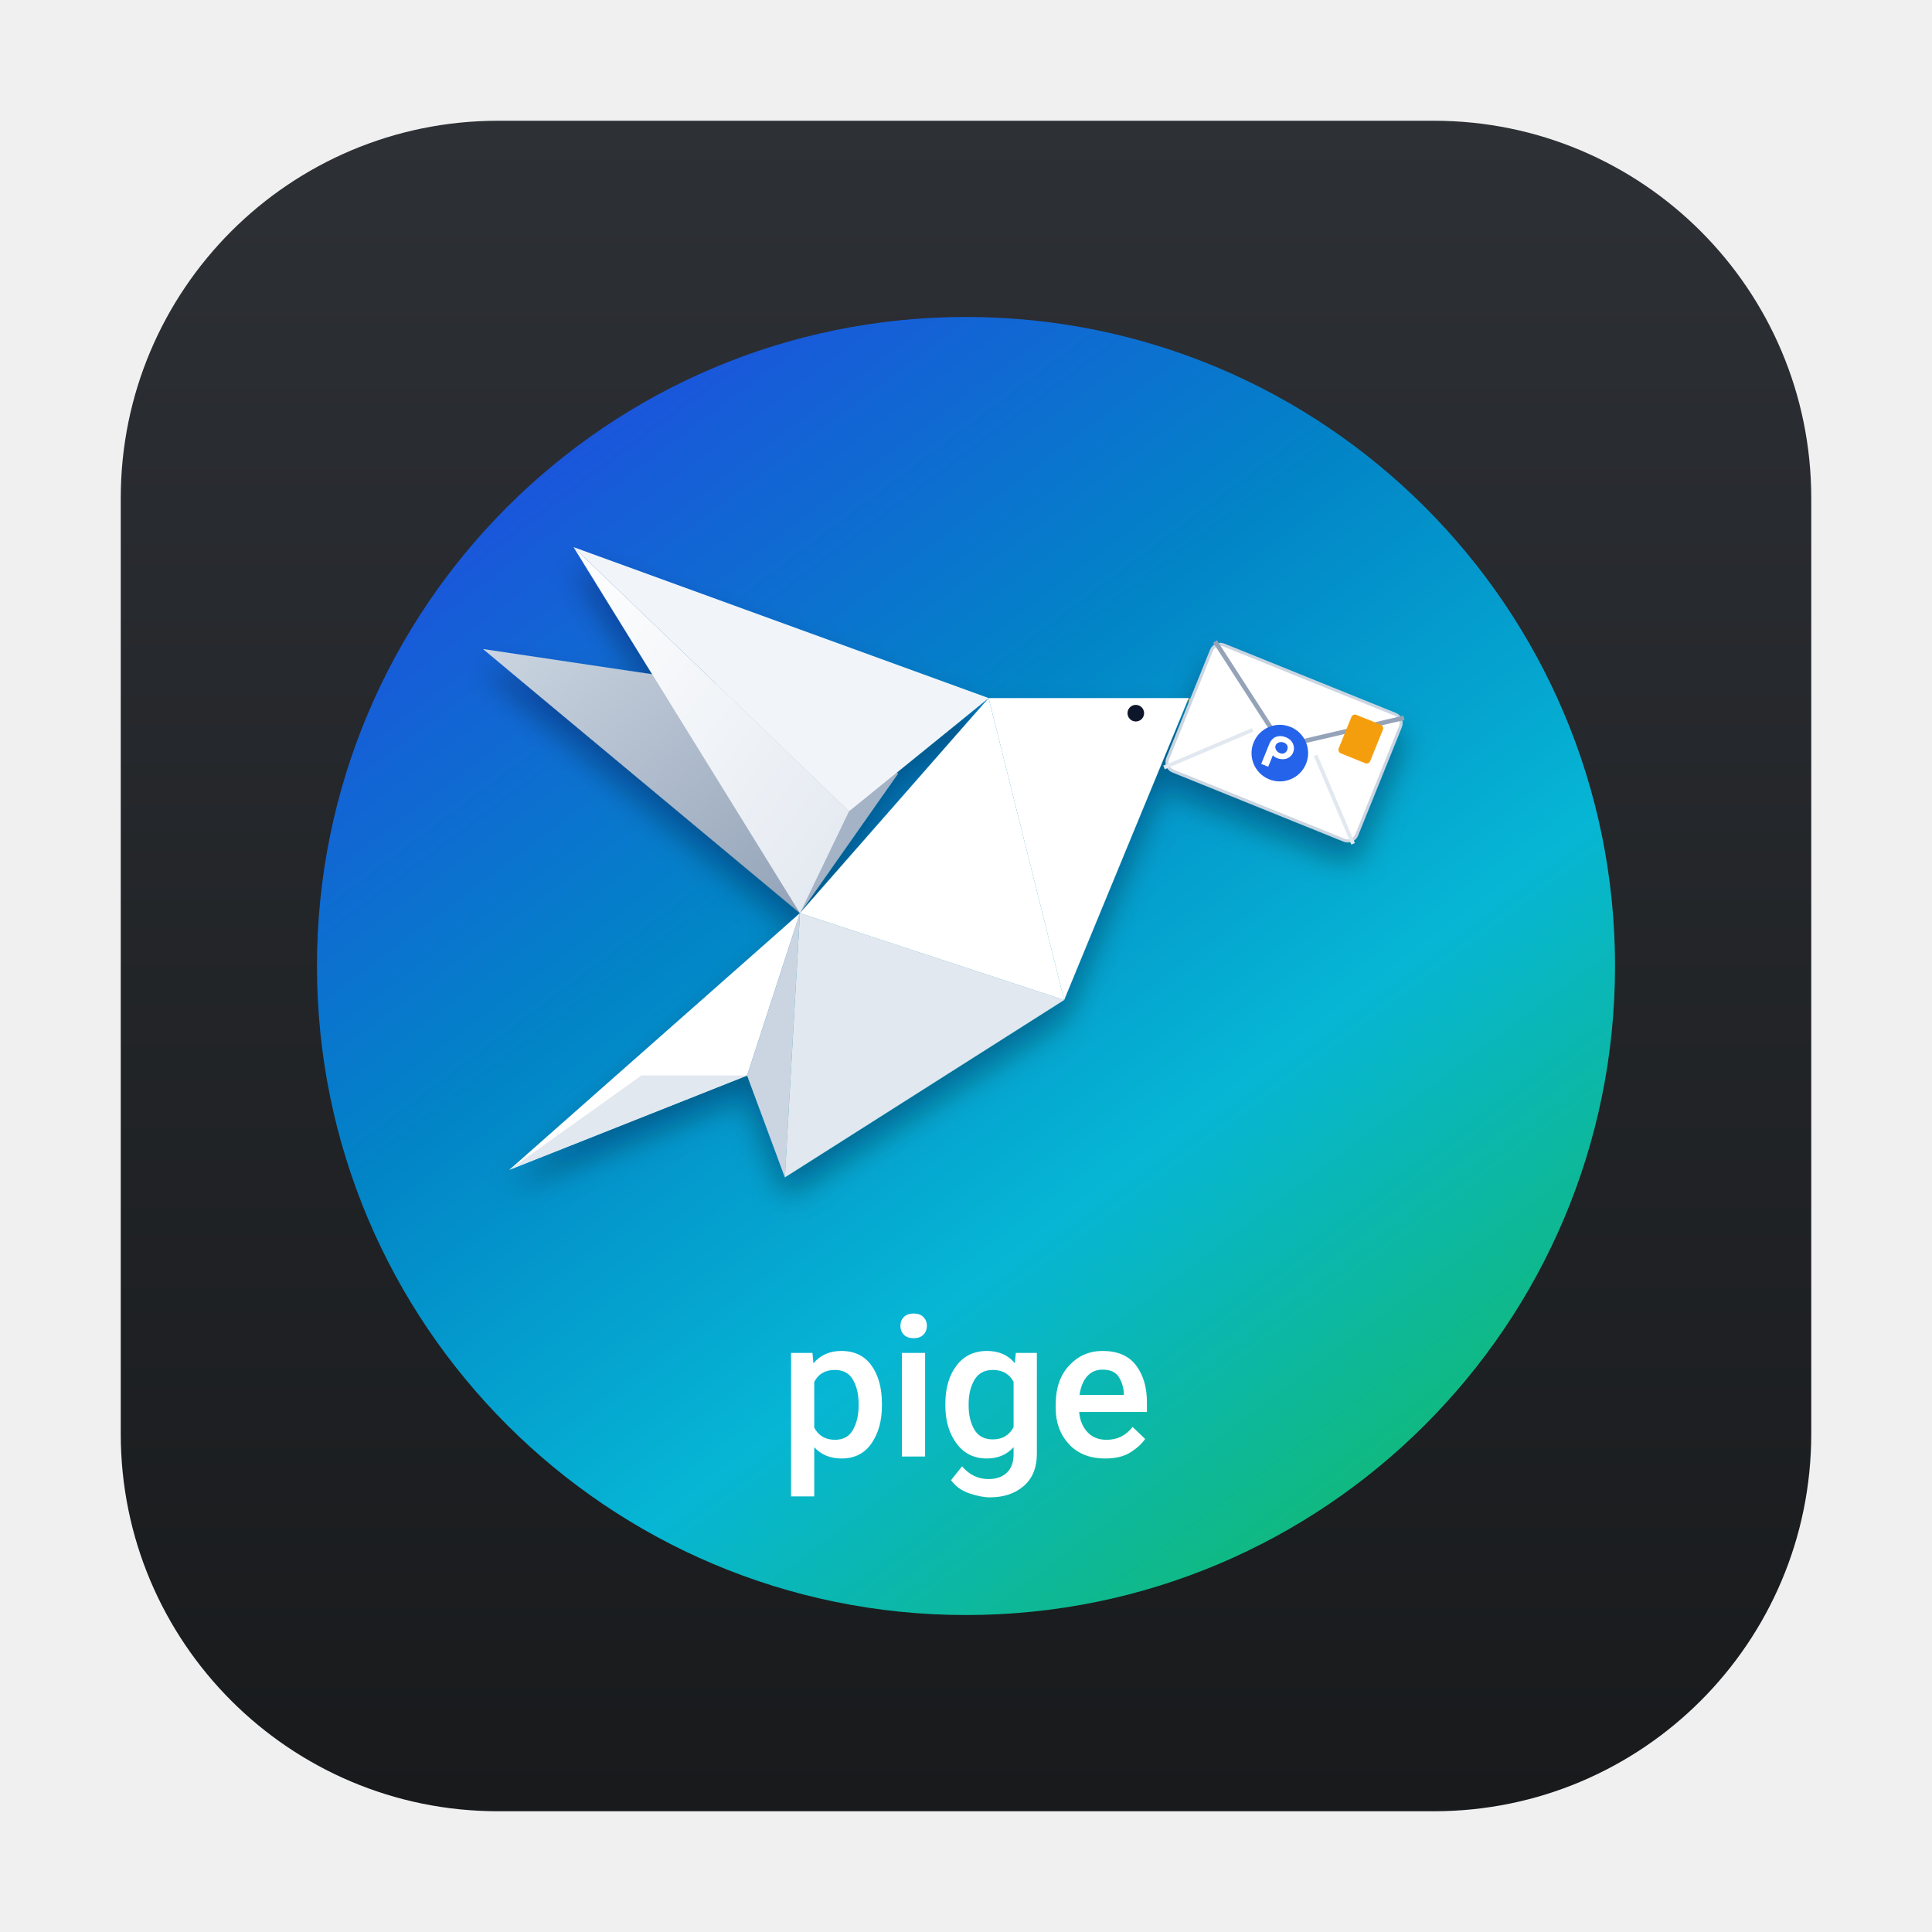
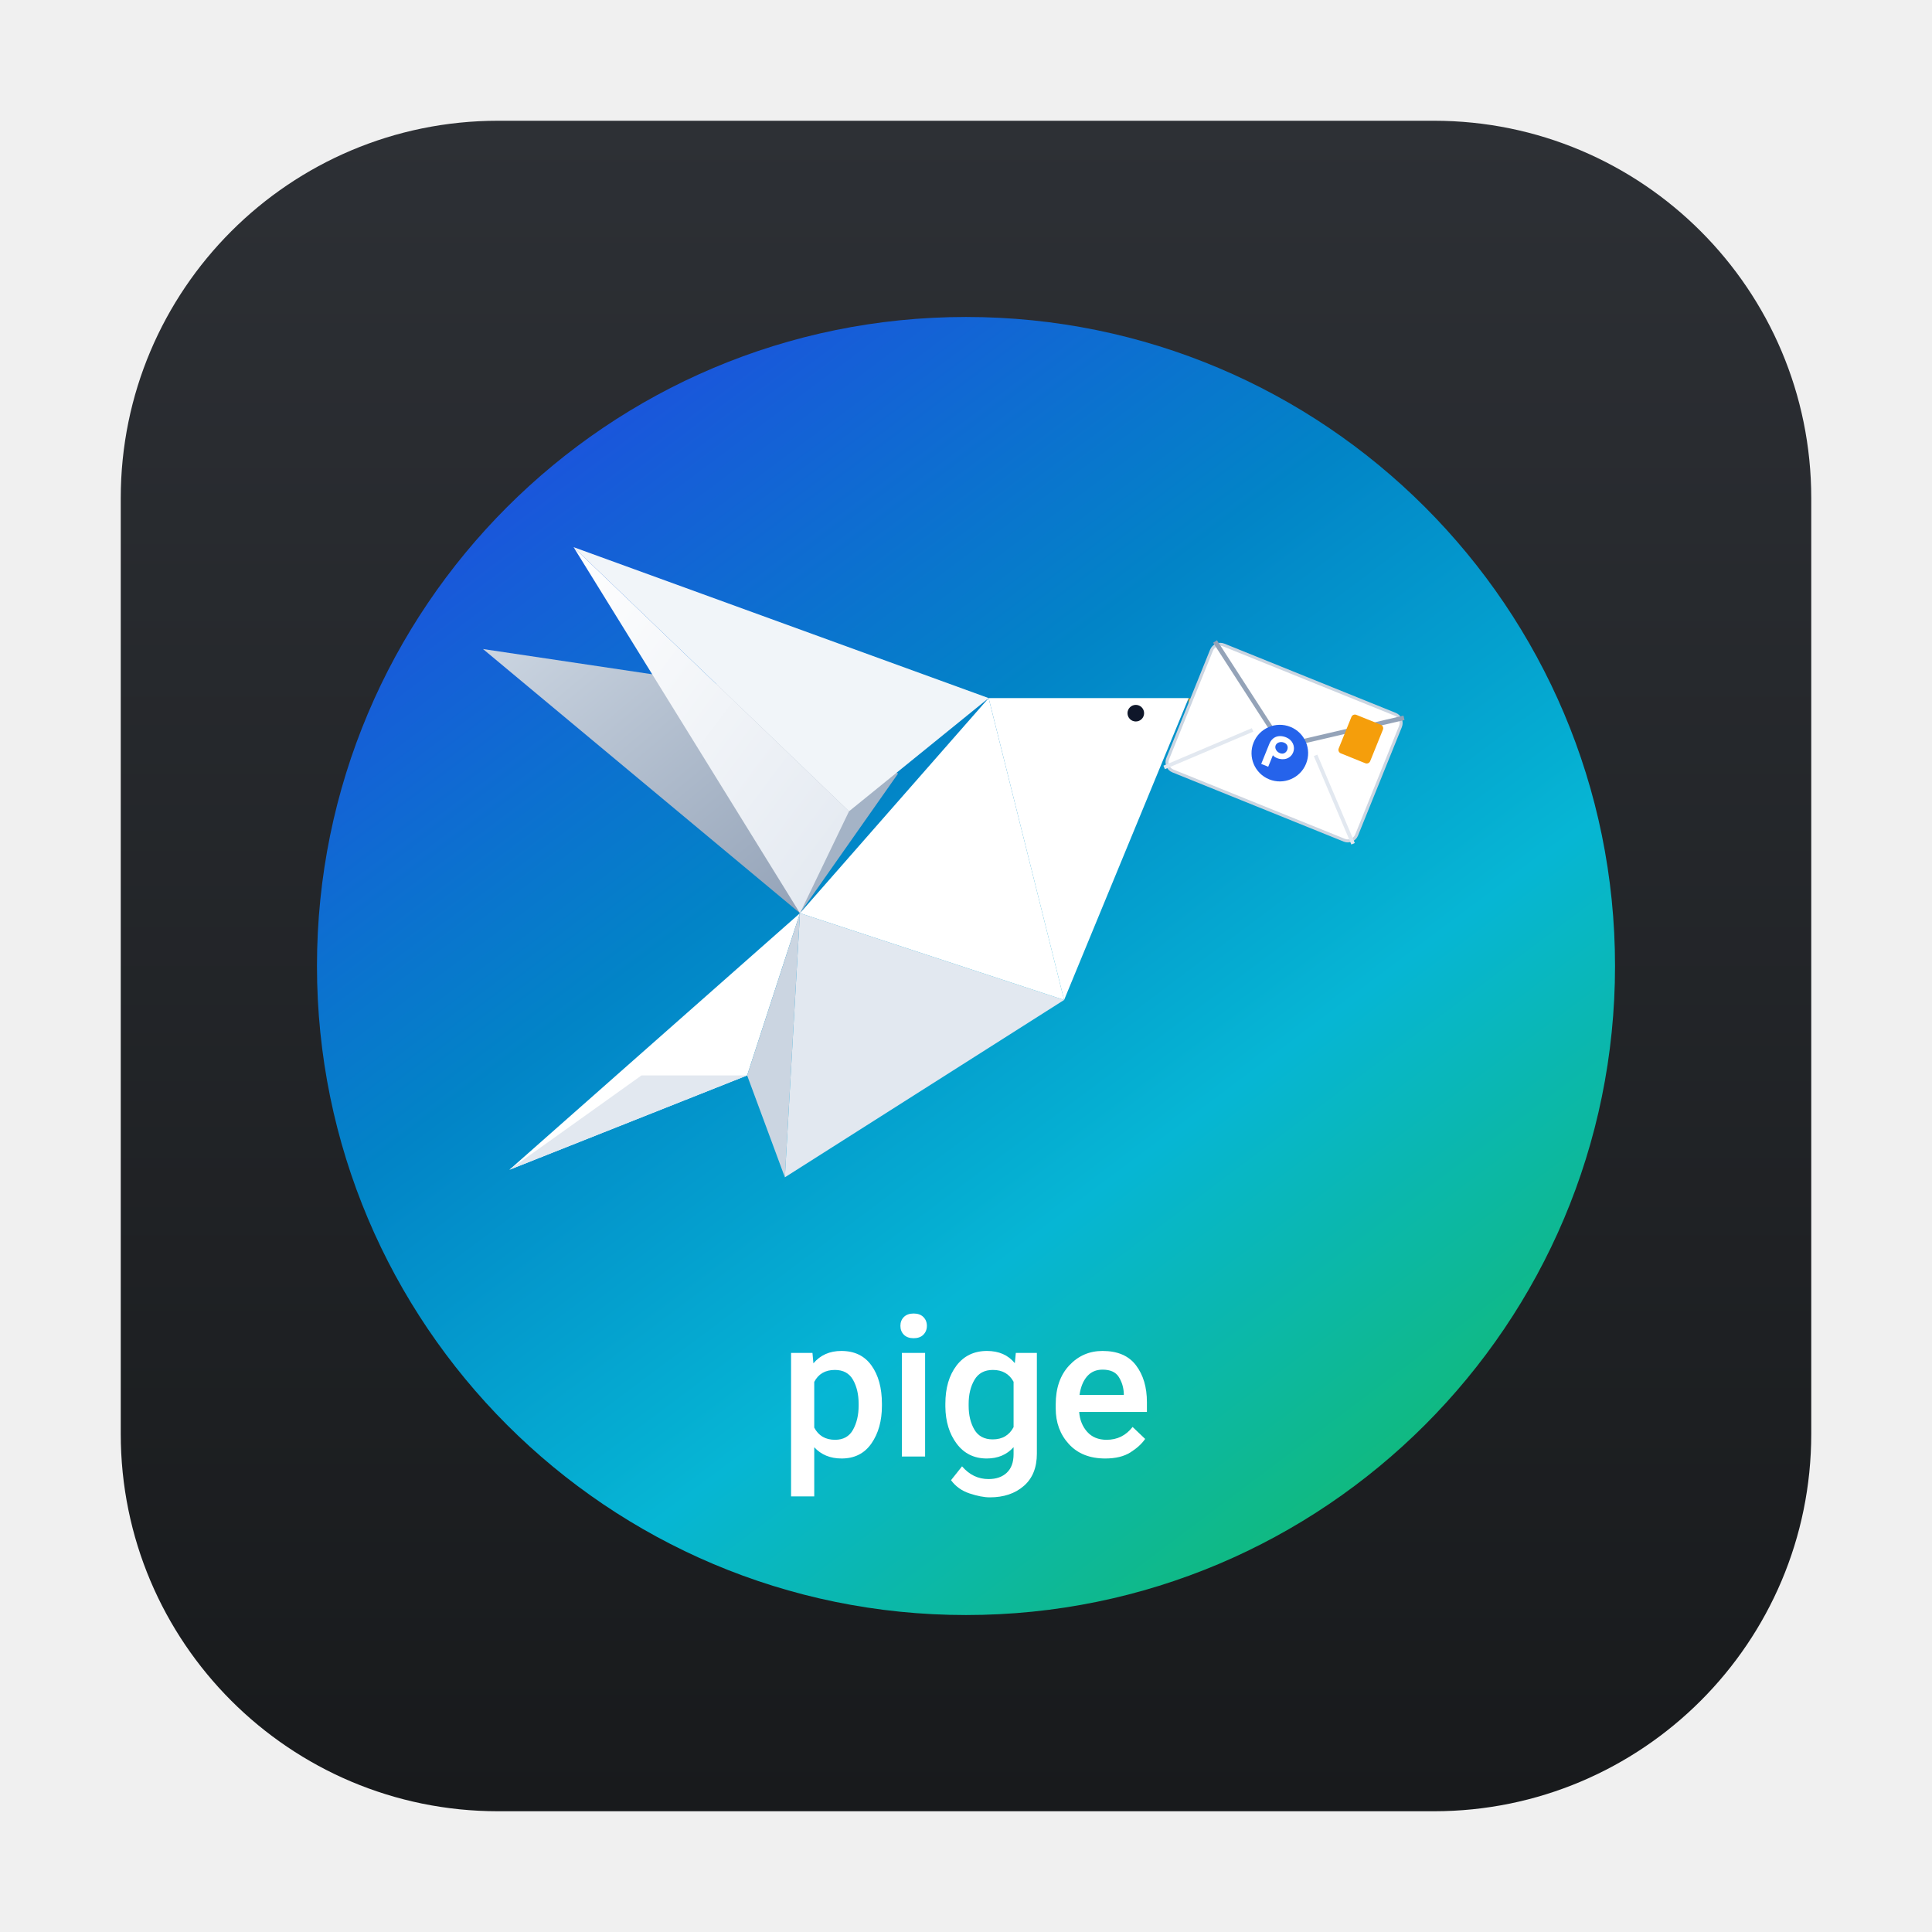
<svg xmlns="http://www.w3.org/2000/svg" viewBox="0 0 512 512" width="100%" height="100%">
  <defs>
    <linearGradient id="bgGrad" x1="0%" y1="0%" x2="0%" y2="100%">
      <stop offset="0%" stop-color="#2D3035" />
      <stop offset="100%" stop-color="#181A1C" />
    </linearGradient>
    <linearGradient id="circleGrad" x1="20%" y1="10%" x2="80%" y2="90%">
      <stop offset="0%" stop-color="#1A56DB" />
      <stop offset="35%" stop-color="#0284C7" />
      <stop offset="70%" stop-color="#06B6D4" />
      <stop offset="100%" stop-color="#10B981" />
    </linearGradient>
    <linearGradient id="wingTop" x1="0%" y1="0%" x2="100%" y2="100%">
      <stop offset="0%" stop-color="#FFFFFF" />
      <stop offset="100%" stop-color="#E2E8F0" />
    </linearGradient>
    <linearGradient id="wingBack" x1="0%" y1="0%" x2="100%" y2="100%">
      <stop offset="0%" stop-color="#CBD5E1" />
      <stop offset="100%" stop-color="#94A3B8" />
    </linearGradient>
-     <filter id="shadow" x="-20%" y="-20%" width="140%" height="140%">
-       <feDropShadow dx="0" dy="5" stdDeviation="4" flood-color="#090D16" flood-opacity="0.35" />
-     </filter>
  </defs>
  <rect x="32" y="32" width="448" height="448" rx="100" ry="100" fill="url(#bgGrad)" />
  <circle cx="256" cy="256" r="172" fill="url(#circleGrad)" />
-   <g filter="url(#shadow)">
+   <g>
    <polygon points="212,242 128,172 195,182" fill="url(#wingBack)" />
    <polygon points="212,242 195,182 238,205" fill="#A4B3C6" />
    <polygon points="212,242 135,310 198,285" fill="#FFFFFF" />
    <polygon points="212,242 198,285 208,312" fill="#CBD5E1" />
    <polygon points="135,310 170,285 198,285" fill="#E2E8F0" />
    <polygon points="212,242 208,312 282,265" fill="#E2E8F0" />
    <polygon points="212,242 282,265 262,185" fill="#FFFFFF" />
    <polygon points="212,242 152,145 225,215" fill="url(#wingTop)" />
    <polygon points="225,215 152,145 262,185" fill="#F1F5F9" />
    <polygon points="262,185 282,265 315,185" fill="#FFFFFF" />
    <polygon points="315,185 328,191 315,200" fill="#F59E0B" />
    <circle cx="301" cy="189" r="2.2" fill="#0F172A" />
    <g transform="translate(322, 170) rotate(22)">
      <rect x="0" y="0" width="54" height="36" rx="2.5" fill="#FFFFFF" stroke="#CBD5E1" stroke-width="0.8" />
      <polyline points="0,0 27,19 54,0" fill="none" stroke="#94A3B8" stroke-width="1.2" />
      <polyline points="0,36 18,18" fill="none" stroke="#E2E8F0" stroke-width="1" />
      <polyline points="54,36 36,18" fill="none" stroke="#E2E8F0" stroke-width="1" />
      <rect x="41" y="4" width="9" height="11" fill="#F59E0B" rx="1" />
      <circle cx="27" cy="21" r="7.5" fill="#2563EB" />
      <path d="M 27 16.5 C 24.8 16.5 23.5 17.8 23.5 19.8 L 23.5 25.5 L 25.5 25.5 L 25.5 22.2 C 25.8 22.4 26.3 22.5 26.8 22.5 C 28.8 22.5 30.2 21.2 30.2 19.5 C 30.2 17.8 28.8 16.5 27 16.5 Z M 27 21 C 26 21 25.2 20.3 25.2 19.5 C 25.2 18.7 26 18 27 18 C 28 18 28.5 18.7 28.5 19.5 C 28.5 20.3 28 21 27 21 Z" fill="#FFFFFF" />
    </g>
  </g>
  <text x="256" y="386" fill="#FFFFFF" font-family="system-ui, -apple-system, BlinkMacSystemFont, 'Segoe UI', Roboto, sans-serif" font-size="52" font-weight="500" letter-spacing="-0.3" text-anchor="middle">pige</text>
</svg>
